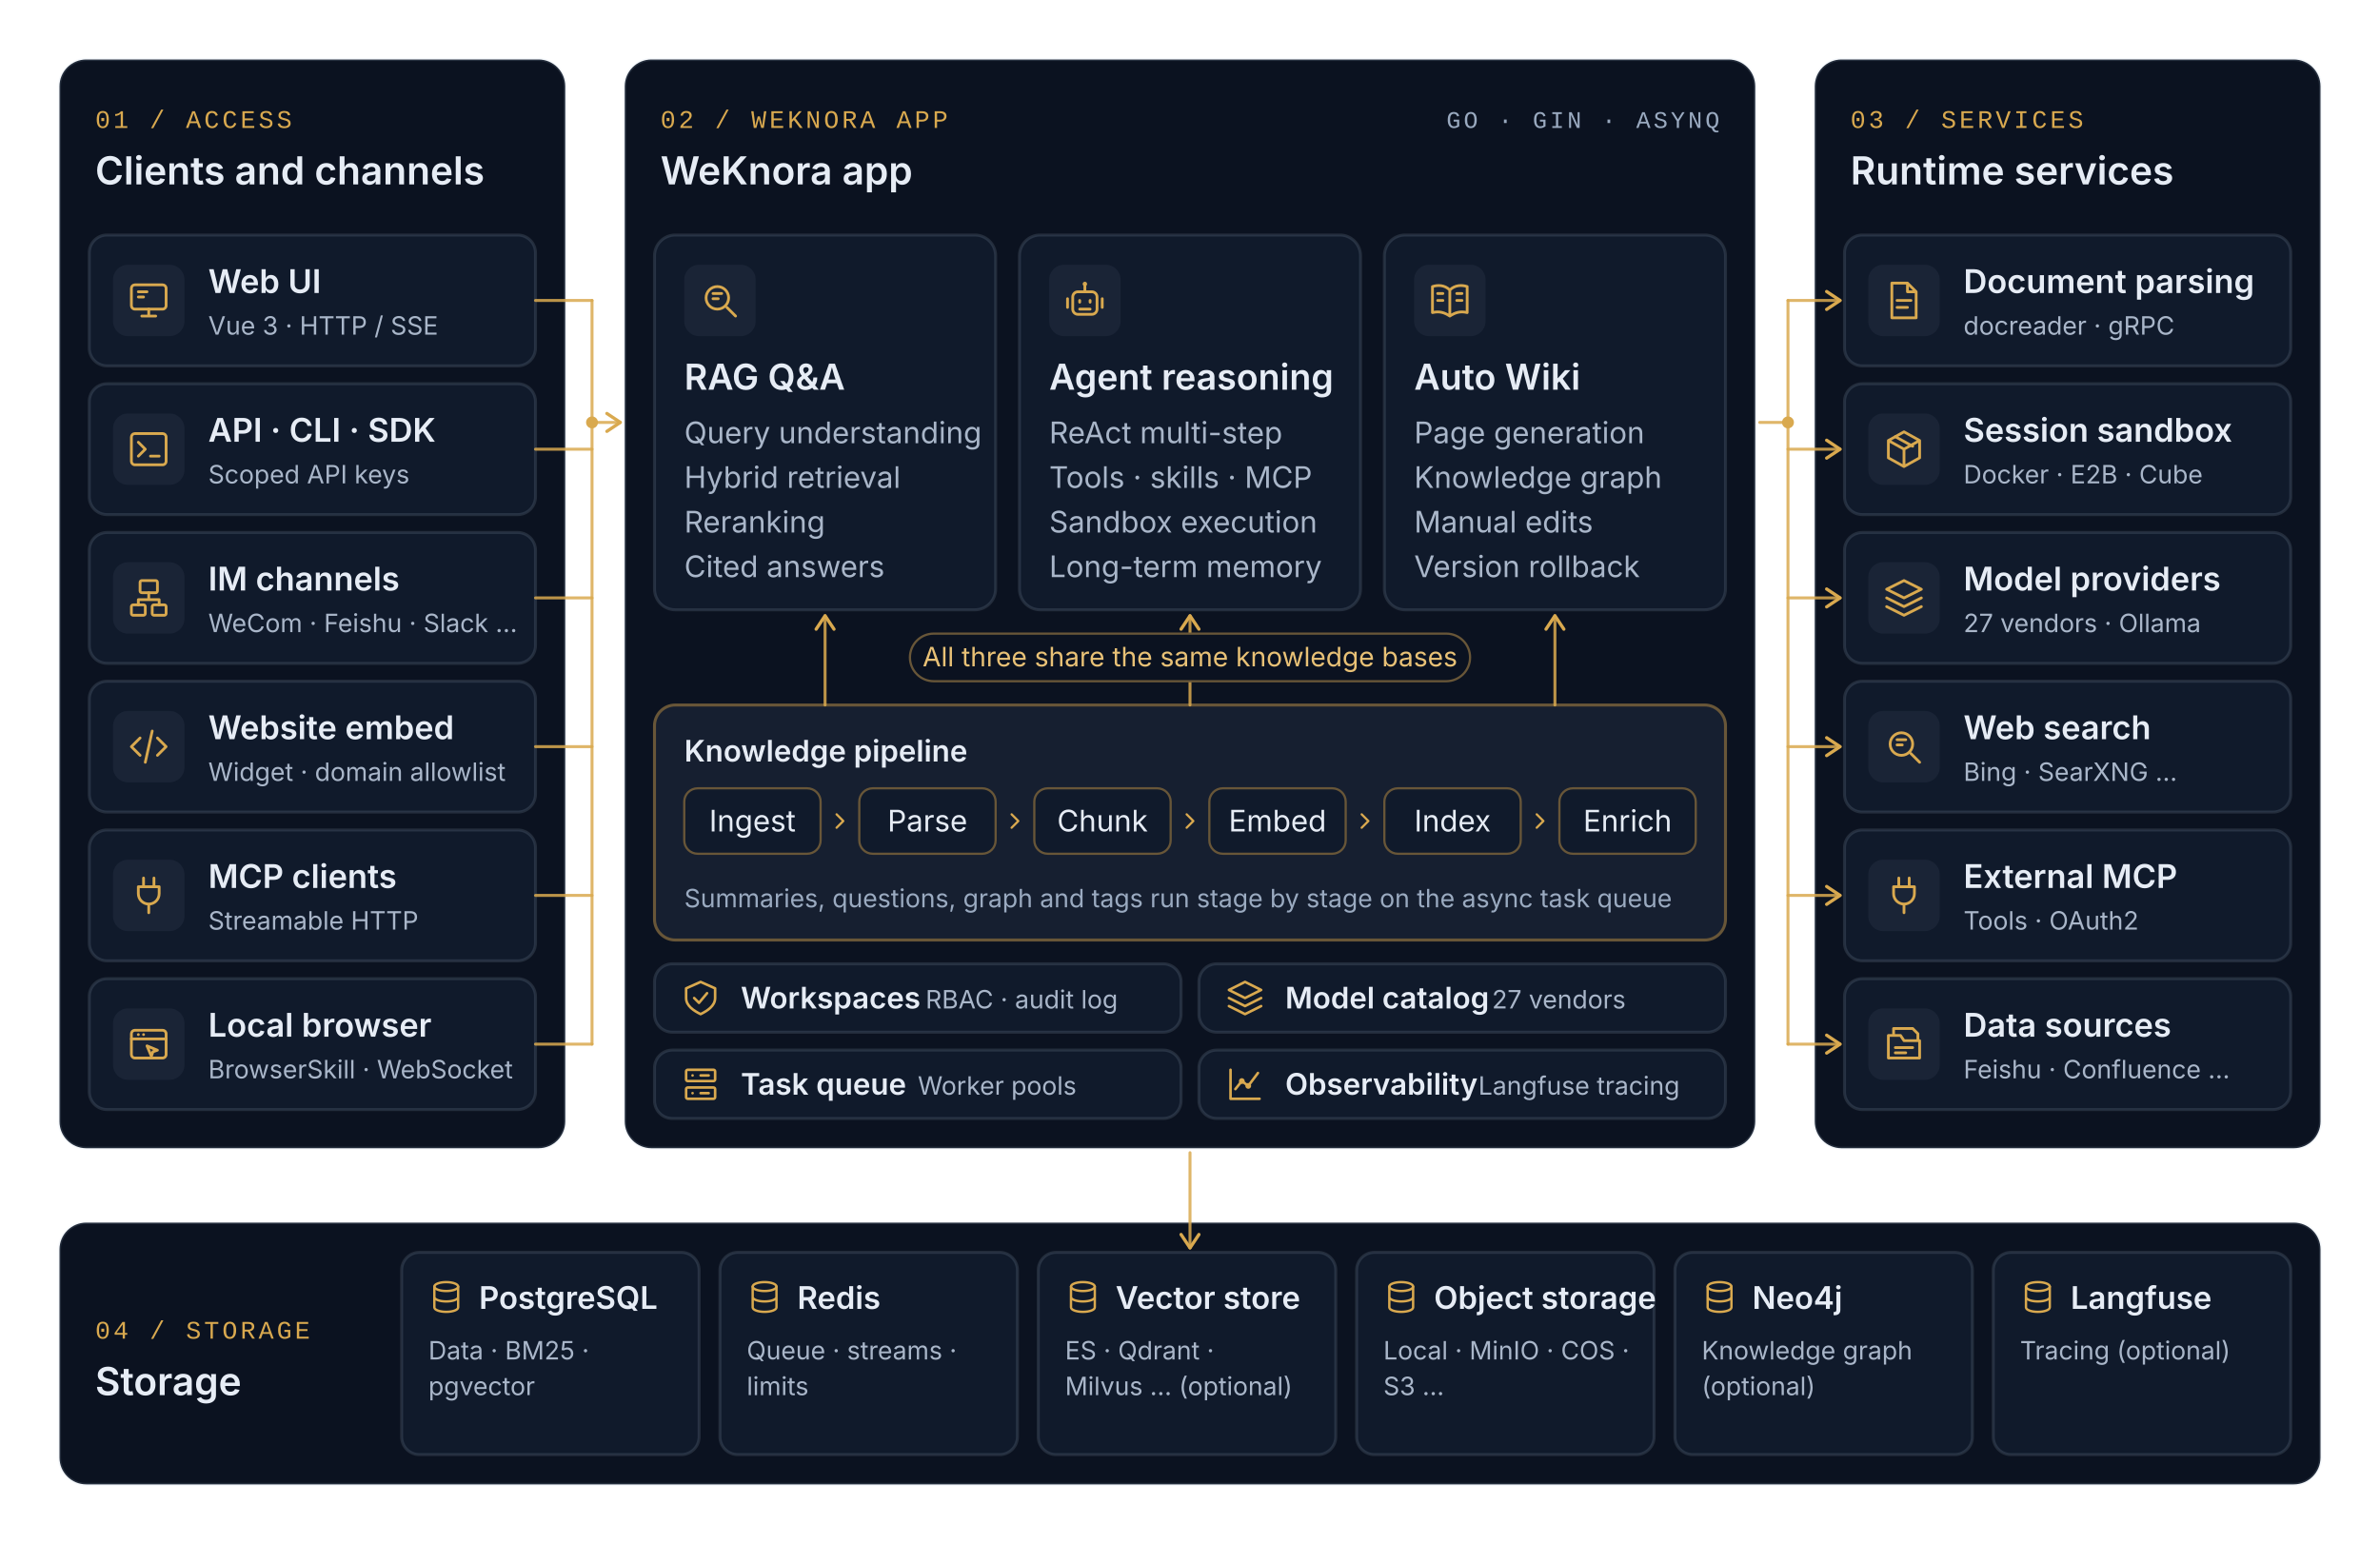
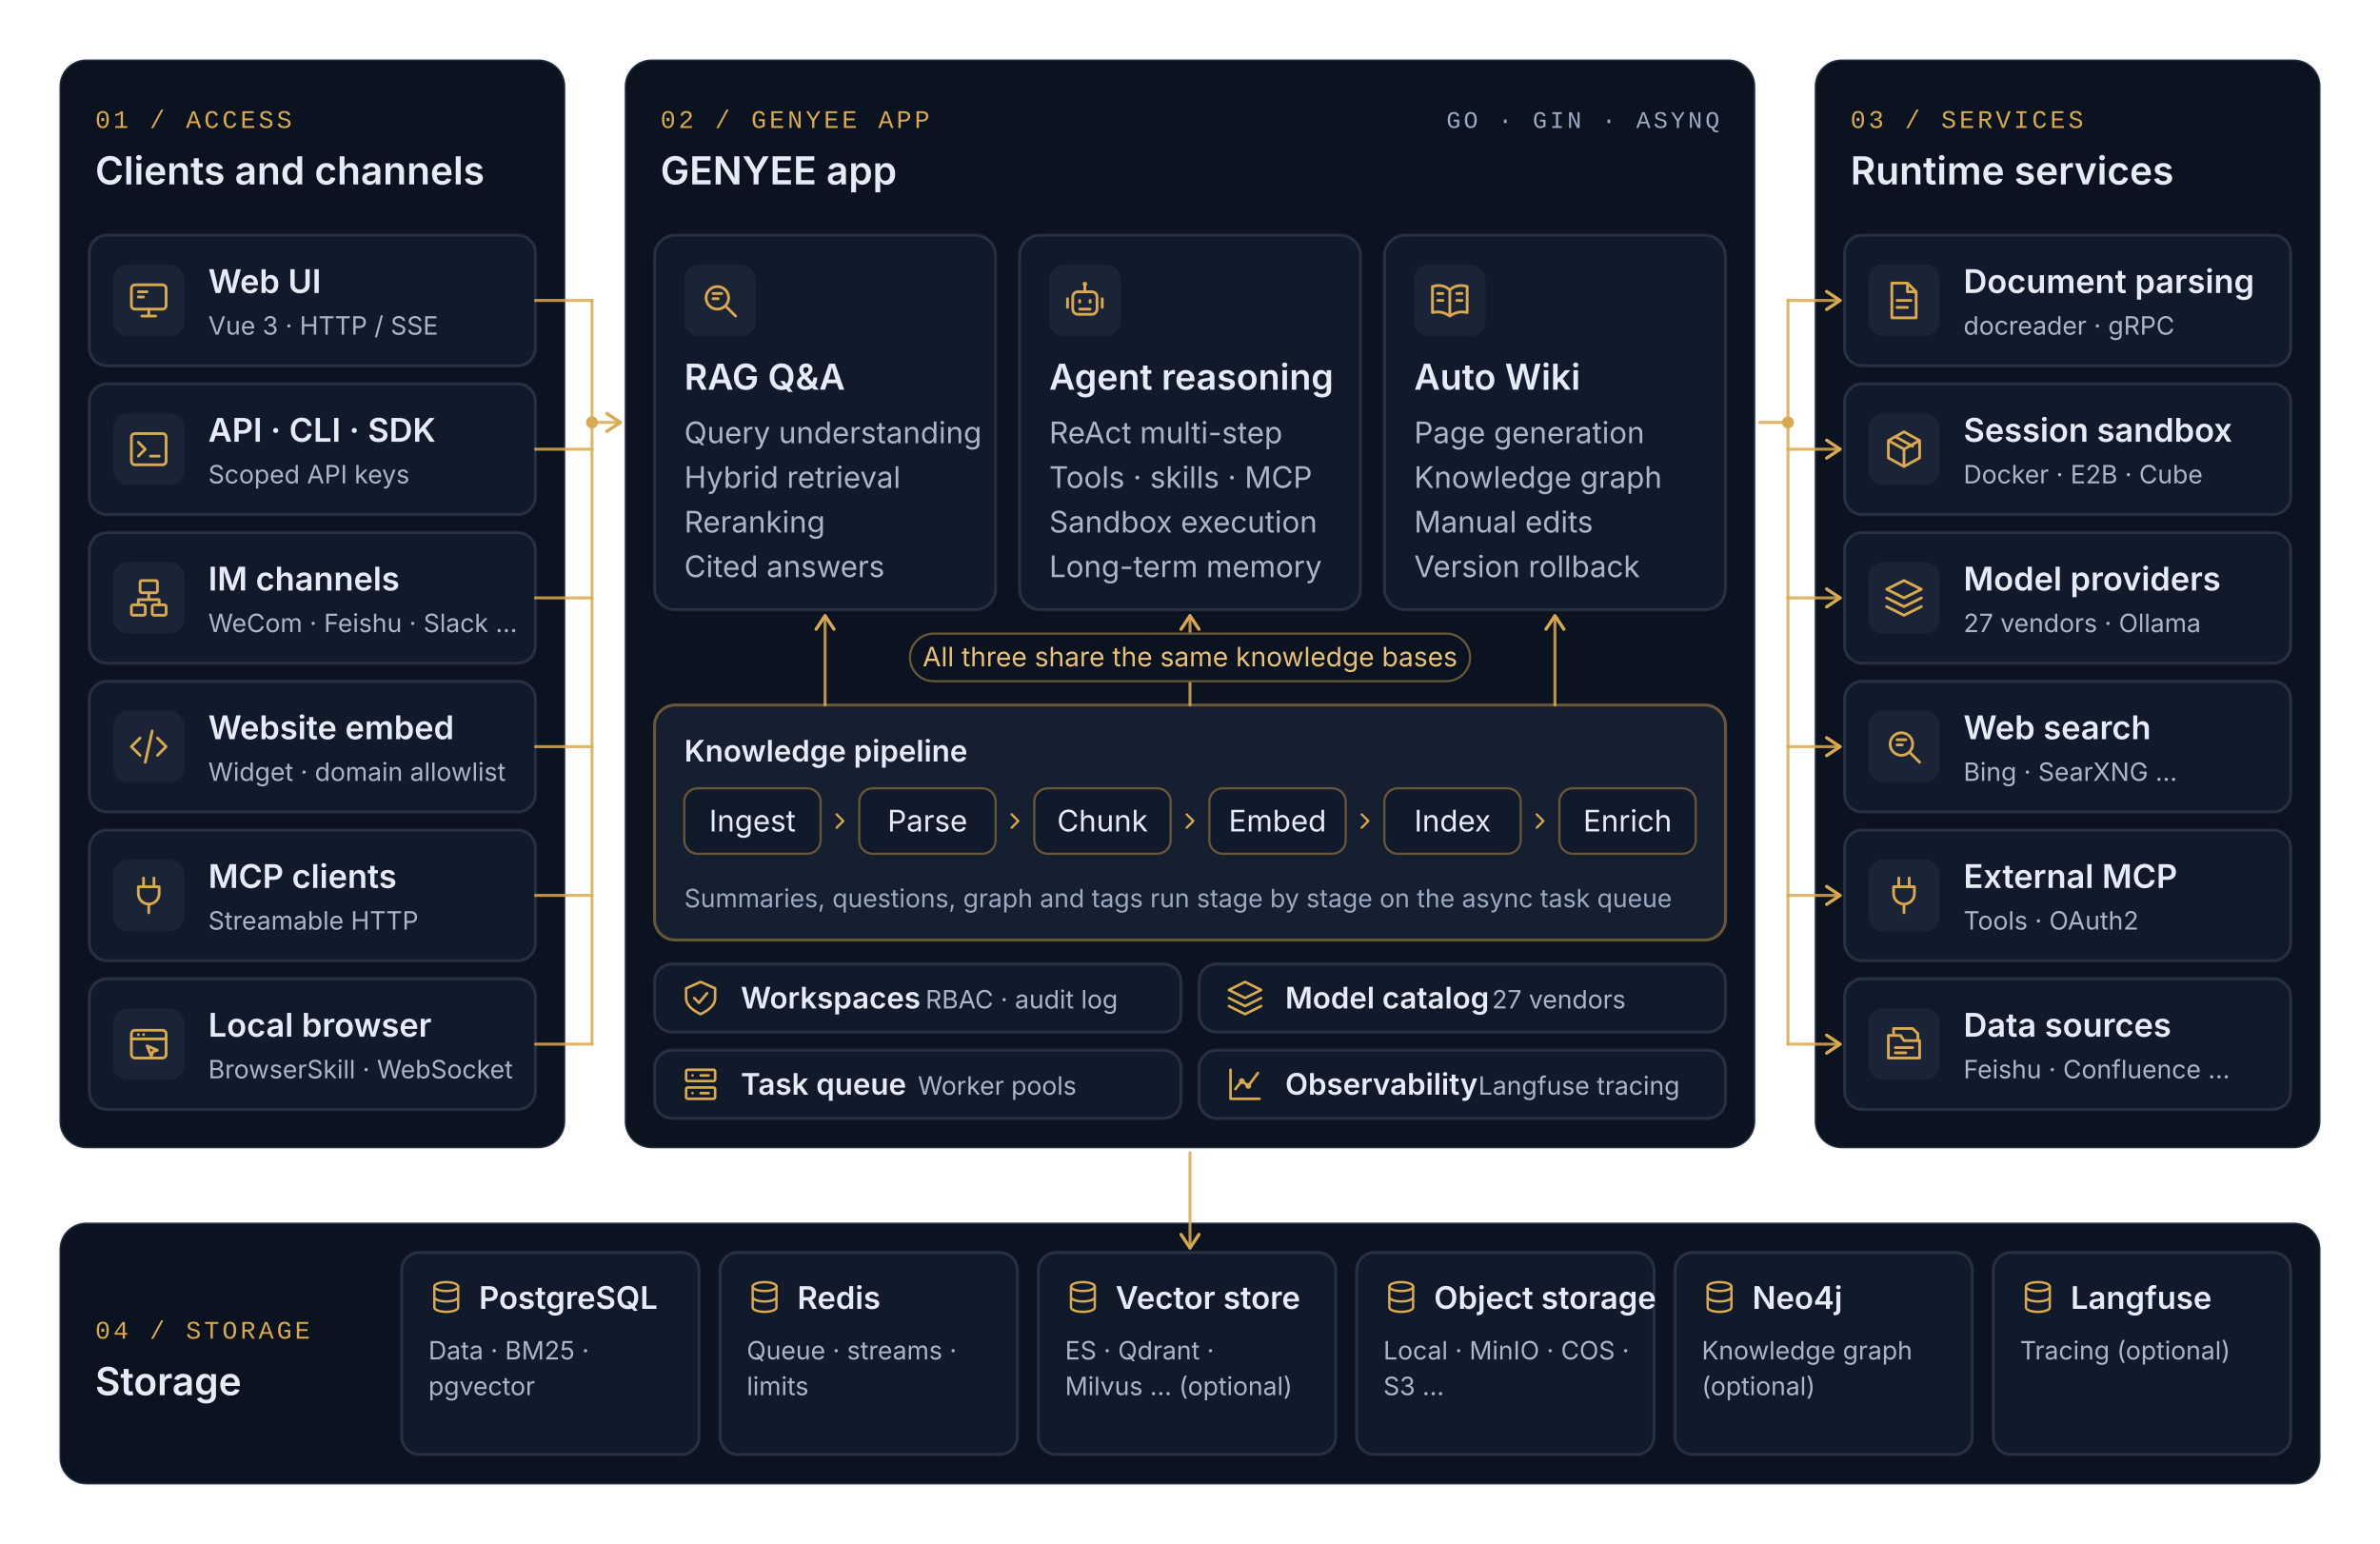
- <svg xmlns="http://www.w3.org/2000/svg" viewBox="0 0 1600 1038" width="1600" height="1038" role="img" aria-label="WeKnora architecture">
+ <svg xmlns="http://www.w3.org/2000/svg" viewBox="0 0 1600 1038" width="1600" height="1038" role="img" aria-label="GENYEE architecture">
  <rect width="1600" height="1038" fill="none" />
  <rect x="40" y="40" width="340" height="732" rx="18" fill="#0b1220" stroke="rgba(190,208,232,.14)" stroke-width="2" />
  <text x="64" y="86" font-family="'JetBrains Mono', SFMono-Regular, 'SF Mono', Menlo, Consolas, 'Liberation Mono', monospace" font-size="17" letter-spacing="2" fill="#d9a94f">01 / ACCESS</text>
  <text x="64" y="124" font-family="Inter, -apple-system, BlinkMacSystemFont, 'Segoe UI', 'PingFang SC', 'Hiragino Sans GB', 'Noto Sans CJK SC', 'Microsoft YaHei', sans-serif" font-size="26" font-weight="600" fill="#e6ecf5">Clients and channels</text>
  <rect x="60" y="158" width="300" height="88" rx="12" fill="#101a2b" stroke="rgba(190,208,232,.14)" stroke-width="2" />
  <rect x="76" y="178" width="48" height="48" rx="10" fill="#1a2436" />
  <g transform="translate(86 188) scale(1.166667)" fill="none" stroke="#d9a94f" stroke-width="1.6" stroke-linecap="round" stroke-linejoin="round">
    <rect x="2" y="3" width="20" height="14" rx="2" />
    <path d="M8 21h8m-4-4v4M6 7h5m-5 3h3" />
  </g>
  <text x="140" y="197" font-family="Inter, -apple-system, BlinkMacSystemFont, 'Segoe UI', 'PingFang SC', 'Hiragino Sans GB', 'Noto Sans CJK SC', 'Microsoft YaHei', sans-serif" font-size="22" font-weight="600" fill="#e6ecf5">Web UI</text>
  <text x="140" y="225" font-family="Inter, -apple-system, BlinkMacSystemFont, 'Segoe UI', 'PingFang SC', 'Hiragino Sans GB', 'Noto Sans CJK SC', 'Microsoft YaHei', sans-serif" font-size="17" fill="#a9b6c9">Vue 3 · HTTP / SSE</text>
  <rect x="60" y="258" width="300" height="88" rx="12" fill="#101a2b" stroke="rgba(190,208,232,.14)" stroke-width="2" />
  <rect x="76" y="278" width="48" height="48" rx="10" fill="#1a2436" />
  <g transform="translate(86 288) scale(1.166667)" fill="none" stroke="#d9a94f" stroke-width="1.6" stroke-linecap="round" stroke-linejoin="round">
    <rect x="2" y="3" width="20" height="18" rx="2" />
    <path d="m6 8 4 4-4 4m7 0h5" />
  </g>
  <text x="140" y="297" font-family="Inter, -apple-system, BlinkMacSystemFont, 'Segoe UI', 'PingFang SC', 'Hiragino Sans GB', 'Noto Sans CJK SC', 'Microsoft YaHei', sans-serif" font-size="22" font-weight="600" fill="#e6ecf5">API · CLI · SDK</text>
  <text x="140" y="325" font-family="Inter, -apple-system, BlinkMacSystemFont, 'Segoe UI', 'PingFang SC', 'Hiragino Sans GB', 'Noto Sans CJK SC', 'Microsoft YaHei', sans-serif" font-size="17" fill="#a9b6c9">Scoped API keys</text>
  <rect x="60" y="358" width="300" height="88" rx="12" fill="#101a2b" stroke="rgba(190,208,232,.14)" stroke-width="2" />
  <rect x="76" y="378" width="48" height="48" rx="10" fill="#1a2436" />
  <g transform="translate(86 388) scale(1.166667)" fill="none" stroke="#d9a94f" stroke-width="1.6" stroke-linecap="round" stroke-linejoin="round">
    <rect x="7" y="2" width="10" height="7" rx="1" />
    <rect x="2" y="16" width="8" height="6" rx="1" />
    <rect x="14" y="16" width="8" height="6" rx="1" />
    <path d="M12 9v4m-6 3v-3h12v3" />
  </g>
  <text x="140" y="397" font-family="Inter, -apple-system, BlinkMacSystemFont, 'Segoe UI', 'PingFang SC', 'Hiragino Sans GB', 'Noto Sans CJK SC', 'Microsoft YaHei', sans-serif" font-size="22" font-weight="600" fill="#e6ecf5">IM channels</text>
  <text x="140" y="425" font-family="Inter, -apple-system, BlinkMacSystemFont, 'Segoe UI', 'PingFang SC', 'Hiragino Sans GB', 'Noto Sans CJK SC', 'Microsoft YaHei', sans-serif" font-size="17" fill="#a9b6c9">WeCom · Feishu · Slack …</text>
  <rect x="60" y="458" width="300" height="88" rx="12" fill="#101a2b" stroke="rgba(190,208,232,.14)" stroke-width="2" />
  <rect x="76" y="478" width="48" height="48" rx="10" fill="#1a2436" />
  <g transform="translate(86 488) scale(1.166667)" fill="none" stroke="#d9a94f" stroke-width="1.6" stroke-linecap="round" stroke-linejoin="round">
    <path d="m7 7-5 5 5 5m10-10 5 5-5 5m-3-14-4 18" />
  </g>
  <text x="140" y="497" font-family="Inter, -apple-system, BlinkMacSystemFont, 'Segoe UI', 'PingFang SC', 'Hiragino Sans GB', 'Noto Sans CJK SC', 'Microsoft YaHei', sans-serif" font-size="22" font-weight="600" fill="#e6ecf5">Website embed</text>
  <text x="140" y="525" font-family="Inter, -apple-system, BlinkMacSystemFont, 'Segoe UI', 'PingFang SC', 'Hiragino Sans GB', 'Noto Sans CJK SC', 'Microsoft YaHei', sans-serif" font-size="17" fill="#a9b6c9">Widget · domain allowlist</text>
  <rect x="60" y="558" width="300" height="88" rx="12" fill="#101a2b" stroke="rgba(190,208,232,.14)" stroke-width="2" />
  <rect x="76" y="578" width="48" height="48" rx="10" fill="#1a2436" />
  <g transform="translate(86 588) scale(1.166667)" fill="none" stroke="#d9a94f" stroke-width="1.6" stroke-linecap="round" stroke-linejoin="round">
    <path d="M9 2v5m6-5v5M6 7h12v4a6 6 0 0 1-12 0V7Zm6 10v5" />
  </g>
  <text x="140" y="597" font-family="Inter, -apple-system, BlinkMacSystemFont, 'Segoe UI', 'PingFang SC', 'Hiragino Sans GB', 'Noto Sans CJK SC', 'Microsoft YaHei', sans-serif" font-size="22" font-weight="600" fill="#e6ecf5">MCP clients</text>
  <text x="140" y="625" font-family="Inter, -apple-system, BlinkMacSystemFont, 'Segoe UI', 'PingFang SC', 'Hiragino Sans GB', 'Noto Sans CJK SC', 'Microsoft YaHei', sans-serif" font-size="17" fill="#a9b6c9">Streamable HTTP</text>
  <rect x="60" y="658" width="300" height="88" rx="12" fill="#101a2b" stroke="rgba(190,208,232,.14)" stroke-width="2" />
  <rect x="76" y="678" width="48" height="48" rx="10" fill="#1a2436" />
  <g transform="translate(86 688) scale(1.166667)" fill="none" stroke="#d9a94f" stroke-width="1.6" stroke-linecap="round" stroke-linejoin="round">
    <rect x="2" y="4" width="20" height="16" rx="2" />
    <path d="M2 9h20M6 6.5h.01M9 6.5h.01" />
    <path d="m11 13 6 2.5-2.6.9-.9 2.6Z" />
  </g>
  <text x="140" y="697" font-family="Inter, -apple-system, BlinkMacSystemFont, 'Segoe UI', 'PingFang SC', 'Hiragino Sans GB', 'Noto Sans CJK SC', 'Microsoft YaHei', sans-serif" font-size="22" font-weight="600" fill="#e6ecf5">Local browser</text>
  <text x="140" y="725" font-family="Inter, -apple-system, BlinkMacSystemFont, 'Segoe UI', 'PingFang SC', 'Hiragino Sans GB', 'Noto Sans CJK SC', 'Microsoft YaHei', sans-serif" font-size="17" fill="#a9b6c9">BrowserSkill · WebSocket</text>
  <rect x="1220" y="40" width="340" height="732" rx="18" fill="#0b1220" stroke="rgba(190,208,232,.14)" stroke-width="2" />
  <text x="1244" y="86" font-family="'JetBrains Mono', SFMono-Regular, 'SF Mono', Menlo, Consolas, 'Liberation Mono', monospace" font-size="17" letter-spacing="2" fill="#d9a94f">03 / SERVICES</text>
  <text x="1244" y="124" font-family="Inter, -apple-system, BlinkMacSystemFont, 'Segoe UI', 'PingFang SC', 'Hiragino Sans GB', 'Noto Sans CJK SC', 'Microsoft YaHei', sans-serif" font-size="26" font-weight="600" fill="#e6ecf5">Runtime services</text>
  <rect x="1240" y="158" width="300" height="88" rx="12" fill="#101a2b" stroke="rgba(190,208,232,.14)" stroke-width="2" />
  <rect x="1256" y="178" width="48" height="48" rx="10" fill="#1a2436" />
  <g transform="translate(1266 188) scale(1.166667)" fill="none" stroke="#d9a94f" stroke-width="1.6" stroke-linecap="round" stroke-linejoin="round">
    <path d="M14 2H5v20h14V7l-5-5Zm0 0v5h5M8 12h8m-8 4h6" />
  </g>
  <text x="1320" y="197" font-family="Inter, -apple-system, BlinkMacSystemFont, 'Segoe UI', 'PingFang SC', 'Hiragino Sans GB', 'Noto Sans CJK SC', 'Microsoft YaHei', sans-serif" font-size="22" font-weight="600" fill="#e6ecf5">Document parsing</text>
  <text x="1320" y="225" font-family="Inter, -apple-system, BlinkMacSystemFont, 'Segoe UI', 'PingFang SC', 'Hiragino Sans GB', 'Noto Sans CJK SC', 'Microsoft YaHei', sans-serif" font-size="17" fill="#a9b6c9">docreader · gRPC</text>
  <rect x="1240" y="258" width="300" height="88" rx="12" fill="#101a2b" stroke="rgba(190,208,232,.14)" stroke-width="2" />
  <rect x="1256" y="278" width="48" height="48" rx="10" fill="#1a2436" />
  <g transform="translate(1266 288) scale(1.166667)" fill="none" stroke="#d9a94f" stroke-width="1.6" stroke-linecap="round" stroke-linejoin="round">
    <path d="m12 2 9 5v10l-9 5-9-5V7l9-5Zm0 10 9-5M12 12 3 7m9 5v10" />
    <path d="m7 4.8 10 5.5" />
  </g>
  <text x="1320" y="297" font-family="Inter, -apple-system, BlinkMacSystemFont, 'Segoe UI', 'PingFang SC', 'Hiragino Sans GB', 'Noto Sans CJK SC', 'Microsoft YaHei', sans-serif" font-size="22" font-weight="600" fill="#e6ecf5">Session sandbox</text>
  <text x="1320" y="325" font-family="Inter, -apple-system, BlinkMacSystemFont, 'Segoe UI', 'PingFang SC', 'Hiragino Sans GB', 'Noto Sans CJK SC', 'Microsoft YaHei', sans-serif" font-size="17" fill="#a9b6c9">Docker · E2B · Cube</text>
  <rect x="1240" y="358" width="300" height="88" rx="12" fill="#101a2b" stroke="rgba(190,208,232,.14)" stroke-width="2" />
  <rect x="1256" y="378" width="48" height="48" rx="10" fill="#1a2436" />
  <g transform="translate(1266 388) scale(1.166667)" fill="none" stroke="#d9a94f" stroke-width="1.6" stroke-linecap="round" stroke-linejoin="round">
    <path d="m12 2 10 5-10 5L2 7l10-5Zm-10 10 10 5 10-5M2 17l10 5 10-5" />
  </g>
  <text x="1320" y="397" font-family="Inter, -apple-system, BlinkMacSystemFont, 'Segoe UI', 'PingFang SC', 'Hiragino Sans GB', 'Noto Sans CJK SC', 'Microsoft YaHei', sans-serif" font-size="22" font-weight="600" fill="#e6ecf5">Model providers</text>
  <text x="1320" y="425" font-family="Inter, -apple-system, BlinkMacSystemFont, 'Segoe UI', 'PingFang SC', 'Hiragino Sans GB', 'Noto Sans CJK SC', 'Microsoft YaHei', sans-serif" font-size="17" fill="#a9b6c9">27 vendors · Ollama</text>
  <rect x="1240" y="458" width="300" height="88" rx="12" fill="#101a2b" stroke="rgba(190,208,232,.14)" stroke-width="2" />
  <rect x="1256" y="478" width="48" height="48" rx="10" fill="#1a2436" />
  <g transform="translate(1266 488) scale(1.166667)" fill="none" stroke="#d9a94f" stroke-width="1.6" stroke-linecap="round" stroke-linejoin="round">
    <circle cx="10.5" cy="10.5" r="6.5" />
    <path d="m16 16 5 5M8 8h5M8 11h3" />
  </g>
  <text x="1320" y="497" font-family="Inter, -apple-system, BlinkMacSystemFont, 'Segoe UI', 'PingFang SC', 'Hiragino Sans GB', 'Noto Sans CJK SC', 'Microsoft YaHei', sans-serif" font-size="22" font-weight="600" fill="#e6ecf5">Web search</text>
  <text x="1320" y="525" font-family="Inter, -apple-system, BlinkMacSystemFont, 'Segoe UI', 'PingFang SC', 'Hiragino Sans GB', 'Noto Sans CJK SC', 'Microsoft YaHei', sans-serif" font-size="17" fill="#a9b6c9">Bing · SearXNG …</text>
  <rect x="1240" y="558" width="300" height="88" rx="12" fill="#101a2b" stroke="rgba(190,208,232,.14)" stroke-width="2" />
  <rect x="1256" y="578" width="48" height="48" rx="10" fill="#1a2436" />
  <g transform="translate(1266 588) scale(1.166667)" fill="none" stroke="#d9a94f" stroke-width="1.6" stroke-linecap="round" stroke-linejoin="round">
    <path d="M9 2v5m6-5v5M6 7h12v4a6 6 0 0 1-12 0V7Zm6 10v5" />
  </g>
  <text x="1320" y="597" font-family="Inter, -apple-system, BlinkMacSystemFont, 'Segoe UI', 'PingFang SC', 'Hiragino Sans GB', 'Noto Sans CJK SC', 'Microsoft YaHei', sans-serif" font-size="22" font-weight="600" fill="#e6ecf5">External MCP</text>
  <text x="1320" y="625" font-family="Inter, -apple-system, BlinkMacSystemFont, 'Segoe UI', 'PingFang SC', 'Hiragino Sans GB', 'Noto Sans CJK SC', 'Microsoft YaHei', sans-serif" font-size="17" fill="#a9b6c9">Tools · OAuth2</text>
  <rect x="1240" y="658" width="300" height="88" rx="12" fill="#101a2b" stroke="rgba(190,208,232,.14)" stroke-width="2" />
  <rect x="1256" y="678" width="48" height="48" rx="10" fill="#1a2436" />
  <g transform="translate(1266 688) scale(1.166667)" fill="none" stroke="#d9a94f" stroke-width="1.6" stroke-linecap="round" stroke-linejoin="round">
    <path d="M3 7h7l2 3h9v10H3V7Zm3 0V3h11l3 3v4" />
    <path d="M7 14h10m-10 3h6" />
  </g>
  <text x="1320" y="697" font-family="Inter, -apple-system, BlinkMacSystemFont, 'Segoe UI', 'PingFang SC', 'Hiragino Sans GB', 'Noto Sans CJK SC', 'Microsoft YaHei', sans-serif" font-size="22" font-weight="600" fill="#e6ecf5">Data sources</text>
  <text x="1320" y="725" font-family="Inter, -apple-system, BlinkMacSystemFont, 'Segoe UI', 'PingFang SC', 'Hiragino Sans GB', 'Noto Sans CJK SC', 'Microsoft YaHei', sans-serif" font-size="17" fill="#a9b6c9">Feishu · Confluence …</text>
  <rect x="420" y="40" width="760" height="732" rx="18" fill="#0b1220" stroke="rgba(190,208,232,.14)" stroke-width="2" />
-   <text x="444" y="86" font-family="'JetBrains Mono', SFMono-Regular, 'SF Mono', Menlo, Consolas, 'Liberation Mono', monospace" font-size="17" letter-spacing="2" fill="#d9a94f">02 / WEKNORA APP</text>
-   <text x="444" y="124" font-family="Inter, -apple-system, BlinkMacSystemFont, 'Segoe UI', 'PingFang SC', 'Hiragino Sans GB', 'Noto Sans CJK SC', 'Microsoft YaHei', sans-serif" font-size="26" font-weight="600" fill="#e6ecf5">WeKnora app</text>
+   <text x="444" y="86" font-family="'JetBrains Mono', SFMono-Regular, 'SF Mono', Menlo, Consolas, 'Liberation Mono', monospace" font-size="17" letter-spacing="2" fill="#d9a94f">02 / GENYEE APP</text>
+   <text x="444" y="124" font-family="Inter, -apple-system, BlinkMacSystemFont, 'Segoe UI', 'PingFang SC', 'Hiragino Sans GB', 'Noto Sans CJK SC', 'Microsoft YaHei', sans-serif" font-size="26" font-weight="600" fill="#e6ecf5">GENYEE app</text>
  <text x="1156" y="86" text-anchor="end" font-family="'JetBrains Mono', SFMono-Regular, 'SF Mono', Menlo, Consolas, 'Liberation Mono', monospace" font-size="16" letter-spacing="2" fill="#9aaac0">GO · GIN · ASYNQ</text>
  <rect x="440.0" y="158" width="229.333" height="252" rx="14" fill="#101a2b" stroke="rgba(190,208,232,.14)" stroke-width="2" />
  <rect x="460.0" y="178" width="48" height="48" rx="10" fill="#1a2436" />
  <g transform="translate(470.0 188) scale(1.166667)" fill="none" stroke="#d9a94f" stroke-width="1.6" stroke-linecap="round" stroke-linejoin="round">
    <circle cx="10.5" cy="10.5" r="6.5" />
    <path d="m16 16 5 5M8 8h5M8 11h3" />
  </g>
  <text x="460.0" y="262" font-family="Inter, -apple-system, BlinkMacSystemFont, 'Segoe UI', 'PingFang SC', 'Hiragino Sans GB', 'Noto Sans CJK SC', 'Microsoft YaHei', sans-serif" font-size="24" font-weight="600" fill="#e6ecf5">RAG Q&amp;A</text>
  <text x="460.0" y="298" font-family="Inter, -apple-system, BlinkMacSystemFont, 'Segoe UI', 'PingFang SC', 'Hiragino Sans GB', 'Noto Sans CJK SC', 'Microsoft YaHei', sans-serif" font-size="20" fill="#a9b6c9">Query understanding</text>
  <text x="460.0" y="328" font-family="Inter, -apple-system, BlinkMacSystemFont, 'Segoe UI', 'PingFang SC', 'Hiragino Sans GB', 'Noto Sans CJK SC', 'Microsoft YaHei', sans-serif" font-size="20" fill="#a9b6c9">Hybrid retrieval</text>
  <text x="460.0" y="358" font-family="Inter, -apple-system, BlinkMacSystemFont, 'Segoe UI', 'PingFang SC', 'Hiragino Sans GB', 'Noto Sans CJK SC', 'Microsoft YaHei', sans-serif" font-size="20" fill="#a9b6c9">Reranking</text>
  <text x="460.0" y="388" font-family="Inter, -apple-system, BlinkMacSystemFont, 'Segoe UI', 'PingFang SC', 'Hiragino Sans GB', 'Noto Sans CJK SC', 'Microsoft YaHei', sans-serif" font-size="20" fill="#a9b6c9">Cited answers</text>
  <rect x="685.333" y="158" width="229.333" height="252" rx="14" fill="#101a2b" stroke="rgba(190,208,232,.14)" stroke-width="2" />
  <rect x="705.333" y="178" width="48" height="48" rx="10" fill="#1a2436" />
  <g transform="translate(715.3333 188) scale(1.166667)" fill="none" stroke="#d9a94f" stroke-width="1.6" stroke-linecap="round" stroke-linejoin="round">
    <rect x="5" y="7" width="14" height="13" rx="3" />
    <path d="M12 3v4M2 11v5m20-5v5M9 12v1m6-1v1m-6 4h6" />
    <circle cx="12" cy="2.5" r=".5" />
  </g>
  <text x="705.333" y="262" font-family="Inter, -apple-system, BlinkMacSystemFont, 'Segoe UI', 'PingFang SC', 'Hiragino Sans GB', 'Noto Sans CJK SC', 'Microsoft YaHei', sans-serif" font-size="24" font-weight="600" fill="#e6ecf5">Agent reasoning</text>
  <text x="705.333" y="298" font-family="Inter, -apple-system, BlinkMacSystemFont, 'Segoe UI', 'PingFang SC', 'Hiragino Sans GB', 'Noto Sans CJK SC', 'Microsoft YaHei', sans-serif" font-size="20" fill="#a9b6c9">ReAct multi-step</text>
  <text x="705.333" y="328" font-family="Inter, -apple-system, BlinkMacSystemFont, 'Segoe UI', 'PingFang SC', 'Hiragino Sans GB', 'Noto Sans CJK SC', 'Microsoft YaHei', sans-serif" font-size="20" fill="#a9b6c9">Tools · skills · MCP</text>
  <text x="705.333" y="358" font-family="Inter, -apple-system, BlinkMacSystemFont, 'Segoe UI', 'PingFang SC', 'Hiragino Sans GB', 'Noto Sans CJK SC', 'Microsoft YaHei', sans-serif" font-size="20" fill="#a9b6c9">Sandbox execution</text>
  <text x="705.333" y="388" font-family="Inter, -apple-system, BlinkMacSystemFont, 'Segoe UI', 'PingFang SC', 'Hiragino Sans GB', 'Noto Sans CJK SC', 'Microsoft YaHei', sans-serif" font-size="20" fill="#a9b6c9">Long-term memory</text>
  <rect x="930.667" y="158" width="229.333" height="252" rx="14" fill="#101a2b" stroke="rgba(190,208,232,.14)" stroke-width="2" />
  <rect x="950.667" y="178" width="48" height="48" rx="10" fill="#1a2436" />
  <g transform="translate(960.6667 188) scale(1.166667)" fill="none" stroke="#d9a94f" stroke-width="1.6" stroke-linecap="round" stroke-linejoin="round">
    <path d="M12 6C9 3 5 3 2 4v15c4-1 7 0 10 2 3-2 6-3 10-2V4c-3-1-7-1-10 2v15" />
    <path d="M5 8h3m-3 4h3m8-4h3m-3 4h3" />
  </g>
  <text x="950.667" y="262" font-family="Inter, -apple-system, BlinkMacSystemFont, 'Segoe UI', 'PingFang SC', 'Hiragino Sans GB', 'Noto Sans CJK SC', 'Microsoft YaHei', sans-serif" font-size="24" font-weight="600" fill="#e6ecf5">Auto Wiki</text>
  <text x="950.667" y="298" font-family="Inter, -apple-system, BlinkMacSystemFont, 'Segoe UI', 'PingFang SC', 'Hiragino Sans GB', 'Noto Sans CJK SC', 'Microsoft YaHei', sans-serif" font-size="20" fill="#a9b6c9">Page generation</text>
  <text x="950.667" y="328" font-family="Inter, -apple-system, BlinkMacSystemFont, 'Segoe UI', 'PingFang SC', 'Hiragino Sans GB', 'Noto Sans CJK SC', 'Microsoft YaHei', sans-serif" font-size="20" fill="#a9b6c9">Knowledge graph</text>
  <text x="950.667" y="358" font-family="Inter, -apple-system, BlinkMacSystemFont, 'Segoe UI', 'PingFang SC', 'Hiragino Sans GB', 'Noto Sans CJK SC', 'Microsoft YaHei', sans-serif" font-size="20" fill="#a9b6c9">Manual edits</text>
  <text x="950.667" y="388" font-family="Inter, -apple-system, BlinkMacSystemFont, 'Segoe UI', 'PingFang SC', 'Hiragino Sans GB', 'Noto Sans CJK SC', 'Microsoft YaHei', sans-serif" font-size="20" fill="#a9b6c9">Version rollback</text>
  <rect x="440" y="474" width="720" height="158" rx="14" fill="#161f30" stroke="#685638" stroke-width="2" />
  <path d="M554.667 474V414" fill="none" stroke="#d9a94f" stroke-width="2" stroke-linecap="round" opacity=".85" />
  <path d="M548.667 423L554.667 414L560.667 423" fill="none" stroke="#d9a94f" stroke-width="2.2" stroke-linecap="round" stroke-linejoin="round" />
  <path d="M800.0 474V414" fill="none" stroke="#d9a94f" stroke-width="2" stroke-linecap="round" opacity=".85" />
  <path d="M794.0 423L800.0 414L806.0 423" fill="none" stroke="#d9a94f" stroke-width="2.2" stroke-linecap="round" stroke-linejoin="round" />
  <path d="M1045.333 474V414" fill="none" stroke="#d9a94f" stroke-width="2" stroke-linecap="round" opacity=".85" />
  <path d="M1039.333 423L1045.333 414L1051.333 423" fill="none" stroke="#d9a94f" stroke-width="2.2" stroke-linecap="round" stroke-linejoin="round" />
  <rect x="611.72" y="426" width="376.56" height="32" rx="16" fill="#0b1220" stroke="#685638" stroke-width="1.5" />
  <text x="800.0" y="448" text-anchor="middle" font-family="Inter, -apple-system, BlinkMacSystemFont, 'Segoe UI', 'PingFang SC', 'Hiragino Sans GB', 'Noto Sans CJK SC', 'Microsoft YaHei', sans-serif" font-size="18" fill="#e8c176">All three share the same knowledge bases</text>
  <text x="460" y="512" font-family="Inter, -apple-system, BlinkMacSystemFont, 'Segoe UI', 'PingFang SC', 'Hiragino Sans GB', 'Noto Sans CJK SC', 'Microsoft YaHei', sans-serif" font-size="20" font-weight="600" fill="#e6ecf5">Knowledge pipeline</text>
  <rect x="460.0" y="530" width="91.667" height="44" rx="9" fill="#101a2b" stroke="#685638" stroke-width="1.5" />
  <text x="505.833" y="559" text-anchor="middle" font-family="Inter, -apple-system, BlinkMacSystemFont, 'Segoe UI', 'PingFang SC', 'Hiragino Sans GB', 'Noto Sans CJK SC', 'Microsoft YaHei', sans-serif" font-size="20" fill="#e6ecf5">Ingest</text>
  <g transform="translate(555.6667 543) scale(0.75)" fill="none" stroke="#d9a94f" stroke-width="2" stroke-linecap="round" stroke-linejoin="round">
    <path d="m9 6 6 6-6 6" />
  </g>
  <rect x="577.667" y="530" width="91.667" height="44" rx="9" fill="#101a2b" stroke="#685638" stroke-width="1.5" />
  <text x="623.5" y="559" text-anchor="middle" font-family="Inter, -apple-system, BlinkMacSystemFont, 'Segoe UI', 'PingFang SC', 'Hiragino Sans GB', 'Noto Sans CJK SC', 'Microsoft YaHei', sans-serif" font-size="20" fill="#e6ecf5">Parse</text>
  <g transform="translate(673.3333 543) scale(0.75)" fill="none" stroke="#d9a94f" stroke-width="2" stroke-linecap="round" stroke-linejoin="round">
    <path d="m9 6 6 6-6 6" />
  </g>
  <rect x="695.333" y="530" width="91.667" height="44" rx="9" fill="#101a2b" stroke="#685638" stroke-width="1.5" />
  <text x="741.167" y="559" text-anchor="middle" font-family="Inter, -apple-system, BlinkMacSystemFont, 'Segoe UI', 'PingFang SC', 'Hiragino Sans GB', 'Noto Sans CJK SC', 'Microsoft YaHei', sans-serif" font-size="20" fill="#e6ecf5">Chunk</text>
  <g transform="translate(791.0 543) scale(0.75)" fill="none" stroke="#d9a94f" stroke-width="2" stroke-linecap="round" stroke-linejoin="round">
    <path d="m9 6 6 6-6 6" />
  </g>
  <rect x="813.0" y="530" width="91.667" height="44" rx="9" fill="#101a2b" stroke="#685638" stroke-width="1.5" />
  <text x="858.833" y="559" text-anchor="middle" font-family="Inter, -apple-system, BlinkMacSystemFont, 'Segoe UI', 'PingFang SC', 'Hiragino Sans GB', 'Noto Sans CJK SC', 'Microsoft YaHei', sans-serif" font-size="20" fill="#e6ecf5">Embed</text>
  <g transform="translate(908.6667 543) scale(0.75)" fill="none" stroke="#d9a94f" stroke-width="2" stroke-linecap="round" stroke-linejoin="round">
    <path d="m9 6 6 6-6 6" />
  </g>
  <rect x="930.667" y="530" width="91.667" height="44" rx="9" fill="#101a2b" stroke="#685638" stroke-width="1.5" />
  <text x="976.5" y="559" text-anchor="middle" font-family="Inter, -apple-system, BlinkMacSystemFont, 'Segoe UI', 'PingFang SC', 'Hiragino Sans GB', 'Noto Sans CJK SC', 'Microsoft YaHei', sans-serif" font-size="20" fill="#e6ecf5">Index</text>
  <g transform="translate(1026.333 543) scale(0.75)" fill="none" stroke="#d9a94f" stroke-width="2" stroke-linecap="round" stroke-linejoin="round">
    <path d="m9 6 6 6-6 6" />
  </g>
  <rect x="1048.333" y="530" width="91.667" height="44" rx="9" fill="#101a2b" stroke="#685638" stroke-width="1.5" />
  <text x="1094.167" y="559" text-anchor="middle" font-family="Inter, -apple-system, BlinkMacSystemFont, 'Segoe UI', 'PingFang SC', 'Hiragino Sans GB', 'Noto Sans CJK SC', 'Microsoft YaHei', sans-serif" font-size="20" fill="#e6ecf5">Enrich</text>
  <text x="460" y="610" font-family="Inter, -apple-system, BlinkMacSystemFont, 'Segoe UI', 'PingFang SC', 'Hiragino Sans GB', 'Noto Sans CJK SC', 'Microsoft YaHei', sans-serif" font-size="17" fill="#9aaac0">Summaries, questions, graph and tags run stage by stage on the async task queue</text>
  <rect x="440.0" y="648.0" width="354.0" height="46.0" rx="12" fill="#101a2b" stroke="rgba(190,208,232,.14)" stroke-width="2" />
  <g transform="translate(458.0 658.0) scale(1.083333)" fill="none" stroke="#d9a94f" stroke-width="1.6" stroke-linecap="round" stroke-linejoin="round">
    <path d="m12 2 9 4v6c0 5-5 8-9 10-4-2-9-5-9-10V6l9-4Z" />
    <path d="m8 12 3 3 5-6" />
  </g>
  <text x="498.0" y="678.0" font-family="Inter, -apple-system, BlinkMacSystemFont, 'Segoe UI', 'PingFang SC', 'Hiragino Sans GB', 'Noto Sans CJK SC', 'Microsoft YaHei', sans-serif" font-size="20" font-weight="600" fill="#e6ecf5">Workspaces</text>
  <text x="622.2" y="678.0" font-family="Inter, -apple-system, BlinkMacSystemFont, 'Segoe UI', 'PingFang SC', 'Hiragino Sans GB', 'Noto Sans CJK SC', 'Microsoft YaHei', sans-serif" font-size="17" fill="#a9b6c9">RBAC · audit log</text>
  <rect x="806.0" y="648.0" width="354.0" height="46.0" rx="12" fill="#101a2b" stroke="rgba(190,208,232,.14)" stroke-width="2" />
  <g transform="translate(824.0 658.0) scale(1.083333)" fill="none" stroke="#d9a94f" stroke-width="1.6" stroke-linecap="round" stroke-linejoin="round">
    <path d="m12 2 10 5-10 5L2 7l10-5Zm-10 10 10 5 10-5M2 17l10 5 10-5" />
  </g>
  <text x="864.0" y="678.0" font-family="Inter, -apple-system, BlinkMacSystemFont, 'Segoe UI', 'PingFang SC', 'Hiragino Sans GB', 'Noto Sans CJK SC', 'Microsoft YaHei', sans-serif" font-size="20" font-weight="600" fill="#e6ecf5">Model catalog</text>
  <text x="1003.0" y="678.0" font-family="Inter, -apple-system, BlinkMacSystemFont, 'Segoe UI', 'PingFang SC', 'Hiragino Sans GB', 'Noto Sans CJK SC', 'Microsoft YaHei', sans-serif" font-size="17" fill="#a9b6c9">27 vendors</text>
  <rect x="440.0" y="706.0" width="354.0" height="46.0" rx="12" fill="#101a2b" stroke="rgba(190,208,232,.14)" stroke-width="2" />
  <g transform="translate(458.0 716.0) scale(1.083333)" fill="none" stroke="#d9a94f" stroke-width="1.6" stroke-linecap="round" stroke-linejoin="round">
    <rect x="3" y="3" width="18" height="7" rx="1" />
    <rect x="3" y="14" width="18" height="7" rx="1" />
    <path d="M7 6.5h.01M7 17.5h.01M12 6.5h5m-5 11h5" />
  </g>
  <text x="498.0" y="736.0" font-family="Inter, -apple-system, BlinkMacSystemFont, 'Segoe UI', 'PingFang SC', 'Hiragino Sans GB', 'Noto Sans CJK SC', 'Microsoft YaHei', sans-serif" font-size="20" font-weight="600" fill="#e6ecf5">Task queue</text>
  <text x="617.0" y="736.0" font-family="Inter, -apple-system, BlinkMacSystemFont, 'Segoe UI', 'PingFang SC', 'Hiragino Sans GB', 'Noto Sans CJK SC', 'Microsoft YaHei', sans-serif" font-size="17" fill="#a9b6c9">Worker pools</text>
  <rect x="806.0" y="706.0" width="354.0" height="46.0" rx="12" fill="#101a2b" stroke="rgba(190,208,232,.14)" stroke-width="2" />
  <g transform="translate(824.0 716.0) scale(1.083333)" fill="none" stroke="#d9a94f" stroke-width="1.6" stroke-linecap="round" stroke-linejoin="round">
    <path d="M3 3v18h18M6 15l4-5 4 3 6-8" />
    <circle cx="10" cy="10" r="1" />
    <circle cx="14" cy="13" r="1" />
  </g>
  <text x="864.0" y="736.0" font-family="Inter, -apple-system, BlinkMacSystemFont, 'Segoe UI', 'PingFang SC', 'Hiragino Sans GB', 'Noto Sans CJK SC', 'Microsoft YaHei', sans-serif" font-size="20" font-weight="600" fill="#e6ecf5">Observability</text>
  <text x="993.8" y="736.0" font-family="Inter, -apple-system, BlinkMacSystemFont, 'Segoe UI', 'PingFang SC', 'Hiragino Sans GB', 'Noto Sans CJK SC', 'Microsoft YaHei', sans-serif" font-size="17" fill="#a9b6c9">Langfuse tracing</text>
  <path d="M360 202.0H398" fill="none" stroke="#d9a94f" stroke-width="2" stroke-linecap="round" opacity=".85" />
  <path d="M360 302.0H398" fill="none" stroke="#d9a94f" stroke-width="2" stroke-linecap="round" opacity=".85" />
  <path d="M360 402.0H398" fill="none" stroke="#d9a94f" stroke-width="2" stroke-linecap="round" opacity=".85" />
  <path d="M360 502.0H398" fill="none" stroke="#d9a94f" stroke-width="2" stroke-linecap="round" opacity=".85" />
  <path d="M360 602.0H398" fill="none" stroke="#d9a94f" stroke-width="2" stroke-linecap="round" opacity=".85" />
  <path d="M360 702.0H398" fill="none" stroke="#d9a94f" stroke-width="2" stroke-linecap="round" opacity=".85" />
  <path d="M398 202.0V702.0" fill="none" stroke="#d9a94f" stroke-width="2" stroke-linecap="round" opacity=".85" />
  <path d="M398 284.0H417" fill="none" stroke="#d9a94f" stroke-width="2" stroke-linecap="round" opacity=".85" />
  <path d="M408 278.0L417 284.0L408 290.0" fill="none" stroke="#d9a94f" stroke-width="2.2" stroke-linecap="round" stroke-linejoin="round" />
  <circle cx="398" cy="284.0" r="4" fill="#d9a94f" />
  <path d="M1183 284.0H1202" fill="none" stroke="#d9a94f" stroke-width="2" stroke-linecap="round" opacity=".85" />
  <path d="M1202 202.0V702.0" fill="none" stroke="#d9a94f" stroke-width="2" stroke-linecap="round" opacity=".85" />
  <circle cx="1202" cy="284.0" r="4" fill="#d9a94f" />
  <path d="M1202 202.0H1237" fill="none" stroke="#d9a94f" stroke-width="2" stroke-linecap="round" opacity=".85" />
  <path d="M1228 196.0L1237 202.0L1228 208.0" fill="none" stroke="#d9a94f" stroke-width="2.2" stroke-linecap="round" stroke-linejoin="round" />
  <path d="M1202 302.0H1237" fill="none" stroke="#d9a94f" stroke-width="2" stroke-linecap="round" opacity=".85" />
  <path d="M1228 296.0L1237 302.0L1228 308.0" fill="none" stroke="#d9a94f" stroke-width="2.2" stroke-linecap="round" stroke-linejoin="round" />
  <path d="M1202 402.0H1237" fill="none" stroke="#d9a94f" stroke-width="2" stroke-linecap="round" opacity=".85" />
  <path d="M1228 396.0L1237 402.0L1228 408.0" fill="none" stroke="#d9a94f" stroke-width="2.2" stroke-linecap="round" stroke-linejoin="round" />
  <path d="M1202 502.0H1237" fill="none" stroke="#d9a94f" stroke-width="2" stroke-linecap="round" opacity=".85" />
  <path d="M1228 496.0L1237 502.0L1228 508.0" fill="none" stroke="#d9a94f" stroke-width="2.2" stroke-linecap="round" stroke-linejoin="round" />
  <path d="M1202 602.0H1237" fill="none" stroke="#d9a94f" stroke-width="2" stroke-linecap="round" opacity=".85" />
  <path d="M1228 596.0L1237 602.0L1228 608.0" fill="none" stroke="#d9a94f" stroke-width="2.2" stroke-linecap="round" stroke-linejoin="round" />
  <path d="M1202 702.0H1237" fill="none" stroke="#d9a94f" stroke-width="2" stroke-linecap="round" opacity=".85" />
  <path d="M1228 696.0L1237 702.0L1228 708.0" fill="none" stroke="#d9a94f" stroke-width="2.2" stroke-linecap="round" stroke-linejoin="round" />
  <rect x="40" y="822" width="1520" height="176" rx="18" fill="#0b1220" stroke="rgba(190,208,232,.14)" stroke-width="2" />
  <text x="64" y="900.0" font-family="'JetBrains Mono', SFMono-Regular, 'SF Mono', Menlo, Consolas, 'Liberation Mono', monospace" font-size="17" letter-spacing="2" fill="#d9a94f">04 / STORAGE</text>
  <text x="64" y="938.0" font-family="Inter, -apple-system, BlinkMacSystemFont, 'Segoe UI', 'PingFang SC', 'Hiragino Sans GB', 'Noto Sans CJK SC', 'Microsoft YaHei', sans-serif" font-size="26" font-weight="600" fill="#e6ecf5">Storage</text>
  <rect x="270.0" y="842" width="200.0" height="136" rx="12" fill="#101a2b" stroke="rgba(190,208,232,.14)" stroke-width="2" />
  <g transform="translate(288.0 860) scale(1.0)" fill="none" stroke="#d9a94f" stroke-width="1.6" stroke-linecap="round" stroke-linejoin="round">
    <ellipse cx="12" cy="5" rx="8" ry="3" />
    <path d="M4 5v14c0 1.7 3.6 3 8 3s8-1.3 8-3V5M4 12c0 1.7 3.6 3 8 3s8-1.3 8-3" />
  </g>
  <text x="322.0" y="880" font-family="Inter, -apple-system, BlinkMacSystemFont, 'Segoe UI', 'PingFang SC', 'Hiragino Sans GB', 'Noto Sans CJK SC', 'Microsoft YaHei', sans-serif" font-size="21" font-weight="600" fill="#e6ecf5">PostgreSQL</text>
  <text x="288.0" y="914" font-family="Inter, -apple-system, BlinkMacSystemFont, 'Segoe UI', 'PingFang SC', 'Hiragino Sans GB', 'Noto Sans CJK SC', 'Microsoft YaHei', sans-serif" font-size="17" fill="#a9b6c9">Data · BM25 ·</text>
  <text x="288.0" y="938" font-family="Inter, -apple-system, BlinkMacSystemFont, 'Segoe UI', 'PingFang SC', 'Hiragino Sans GB', 'Noto Sans CJK SC', 'Microsoft YaHei', sans-serif" font-size="17" fill="#a9b6c9">pgvector</text>
  <rect x="484.0" y="842" width="200.0" height="136" rx="12" fill="#101a2b" stroke="rgba(190,208,232,.14)" stroke-width="2" />
  <g transform="translate(502.0 860) scale(1.0)" fill="none" stroke="#d9a94f" stroke-width="1.6" stroke-linecap="round" stroke-linejoin="round">
    <ellipse cx="12" cy="5" rx="8" ry="3" />
    <path d="M4 5v14c0 1.7 3.6 3 8 3s8-1.3 8-3V5M4 12c0 1.7 3.6 3 8 3s8-1.3 8-3" />
  </g>
  <text x="536.0" y="880" font-family="Inter, -apple-system, BlinkMacSystemFont, 'Segoe UI', 'PingFang SC', 'Hiragino Sans GB', 'Noto Sans CJK SC', 'Microsoft YaHei', sans-serif" font-size="21" font-weight="600" fill="#e6ecf5">Redis</text>
  <text x="502.0" y="914" font-family="Inter, -apple-system, BlinkMacSystemFont, 'Segoe UI', 'PingFang SC', 'Hiragino Sans GB', 'Noto Sans CJK SC', 'Microsoft YaHei', sans-serif" font-size="17" fill="#a9b6c9">Queue · streams ·</text>
  <text x="502.0" y="938" font-family="Inter, -apple-system, BlinkMacSystemFont, 'Segoe UI', 'PingFang SC', 'Hiragino Sans GB', 'Noto Sans CJK SC', 'Microsoft YaHei', sans-serif" font-size="17" fill="#a9b6c9">limits</text>
  <rect x="698.0" y="842" width="200.0" height="136" rx="12" fill="#101a2b" stroke="rgba(190,208,232,.14)" stroke-width="2" />
  <g transform="translate(716.0 860) scale(1.0)" fill="none" stroke="#d9a94f" stroke-width="1.6" stroke-linecap="round" stroke-linejoin="round">
    <ellipse cx="12" cy="5" rx="8" ry="3" />
    <path d="M4 5v14c0 1.7 3.6 3 8 3s8-1.3 8-3V5M4 12c0 1.7 3.6 3 8 3s8-1.3 8-3" />
  </g>
  <text x="750.0" y="880" font-family="Inter, -apple-system, BlinkMacSystemFont, 'Segoe UI', 'PingFang SC', 'Hiragino Sans GB', 'Noto Sans CJK SC', 'Microsoft YaHei', sans-serif" font-size="21" font-weight="600" fill="#e6ecf5">Vector store</text>
  <text x="716.0" y="914" font-family="Inter, -apple-system, BlinkMacSystemFont, 'Segoe UI', 'PingFang SC', 'Hiragino Sans GB', 'Noto Sans CJK SC', 'Microsoft YaHei', sans-serif" font-size="17" fill="#a9b6c9">ES · Qdrant ·</text>
  <text x="716.0" y="938" font-family="Inter, -apple-system, BlinkMacSystemFont, 'Segoe UI', 'PingFang SC', 'Hiragino Sans GB', 'Noto Sans CJK SC', 'Microsoft YaHei', sans-serif" font-size="17" fill="#a9b6c9">Milvus … (optional)</text>
  <rect x="912.0" y="842" width="200.0" height="136" rx="12" fill="#101a2b" stroke="rgba(190,208,232,.14)" stroke-width="2" />
  <g transform="translate(930.0 860) scale(1.0)" fill="none" stroke="#d9a94f" stroke-width="1.6" stroke-linecap="round" stroke-linejoin="round">
    <ellipse cx="12" cy="5" rx="8" ry="3" />
    <path d="M4 5v14c0 1.7 3.6 3 8 3s8-1.3 8-3V5M4 12c0 1.7 3.6 3 8 3s8-1.3 8-3" />
  </g>
  <text x="964.0" y="880" font-family="Inter, -apple-system, BlinkMacSystemFont, 'Segoe UI', 'PingFang SC', 'Hiragino Sans GB', 'Noto Sans CJK SC', 'Microsoft YaHei', sans-serif" font-size="21" font-weight="600" fill="#e6ecf5">Object storage</text>
  <text x="930.0" y="914" font-family="Inter, -apple-system, BlinkMacSystemFont, 'Segoe UI', 'PingFang SC', 'Hiragino Sans GB', 'Noto Sans CJK SC', 'Microsoft YaHei', sans-serif" font-size="17" fill="#a9b6c9">Local · MinIO · COS ·</text>
  <text x="930.0" y="938" font-family="Inter, -apple-system, BlinkMacSystemFont, 'Segoe UI', 'PingFang SC', 'Hiragino Sans GB', 'Noto Sans CJK SC', 'Microsoft YaHei', sans-serif" font-size="17" fill="#a9b6c9">S3 …</text>
  <rect x="1126.0" y="842" width="200.0" height="136" rx="12" fill="#101a2b" stroke="rgba(190,208,232,.14)" stroke-width="2" />
  <g transform="translate(1144.0 860) scale(1.0)" fill="none" stroke="#d9a94f" stroke-width="1.6" stroke-linecap="round" stroke-linejoin="round">
    <ellipse cx="12" cy="5" rx="8" ry="3" />
    <path d="M4 5v14c0 1.7 3.6 3 8 3s8-1.3 8-3V5M4 12c0 1.7 3.6 3 8 3s8-1.3 8-3" />
  </g>
  <text x="1178.0" y="880" font-family="Inter, -apple-system, BlinkMacSystemFont, 'Segoe UI', 'PingFang SC', 'Hiragino Sans GB', 'Noto Sans CJK SC', 'Microsoft YaHei', sans-serif" font-size="21" font-weight="600" fill="#e6ecf5">Neo4j</text>
  <text x="1144.0" y="914" font-family="Inter, -apple-system, BlinkMacSystemFont, 'Segoe UI', 'PingFang SC', 'Hiragino Sans GB', 'Noto Sans CJK SC', 'Microsoft YaHei', sans-serif" font-size="17" fill="#a9b6c9">Knowledge graph</text>
  <text x="1144.0" y="938" font-family="Inter, -apple-system, BlinkMacSystemFont, 'Segoe UI', 'PingFang SC', 'Hiragino Sans GB', 'Noto Sans CJK SC', 'Microsoft YaHei', sans-serif" font-size="17" fill="#a9b6c9">(optional)</text>
  <rect x="1340.0" y="842" width="200.0" height="136" rx="12" fill="#101a2b" stroke="rgba(190,208,232,.14)" stroke-width="2" />
  <g transform="translate(1358.0 860) scale(1.0)" fill="none" stroke="#d9a94f" stroke-width="1.6" stroke-linecap="round" stroke-linejoin="round">
    <ellipse cx="12" cy="5" rx="8" ry="3" />
    <path d="M4 5v14c0 1.7 3.6 3 8 3s8-1.3 8-3V5M4 12c0 1.7 3.6 3 8 3s8-1.3 8-3" />
  </g>
  <text x="1392.0" y="880" font-family="Inter, -apple-system, BlinkMacSystemFont, 'Segoe UI', 'PingFang SC', 'Hiragino Sans GB', 'Noto Sans CJK SC', 'Microsoft YaHei', sans-serif" font-size="21" font-weight="600" fill="#e6ecf5">Langfuse</text>
  <text x="1358.0" y="914" font-family="Inter, -apple-system, BlinkMacSystemFont, 'Segoe UI', 'PingFang SC', 'Hiragino Sans GB', 'Noto Sans CJK SC', 'Microsoft YaHei', sans-serif" font-size="17" fill="#a9b6c9">Tracing (optional)</text>
  <path d="M800.0 775V839" fill="none" stroke="#d9a94f" stroke-width="2" stroke-linecap="round" opacity=".85" />
  <path d="M794.0 830L800.0 839L806.0 830" fill="none" stroke="#d9a94f" stroke-width="2.2" stroke-linecap="round" stroke-linejoin="round" />
</svg>
